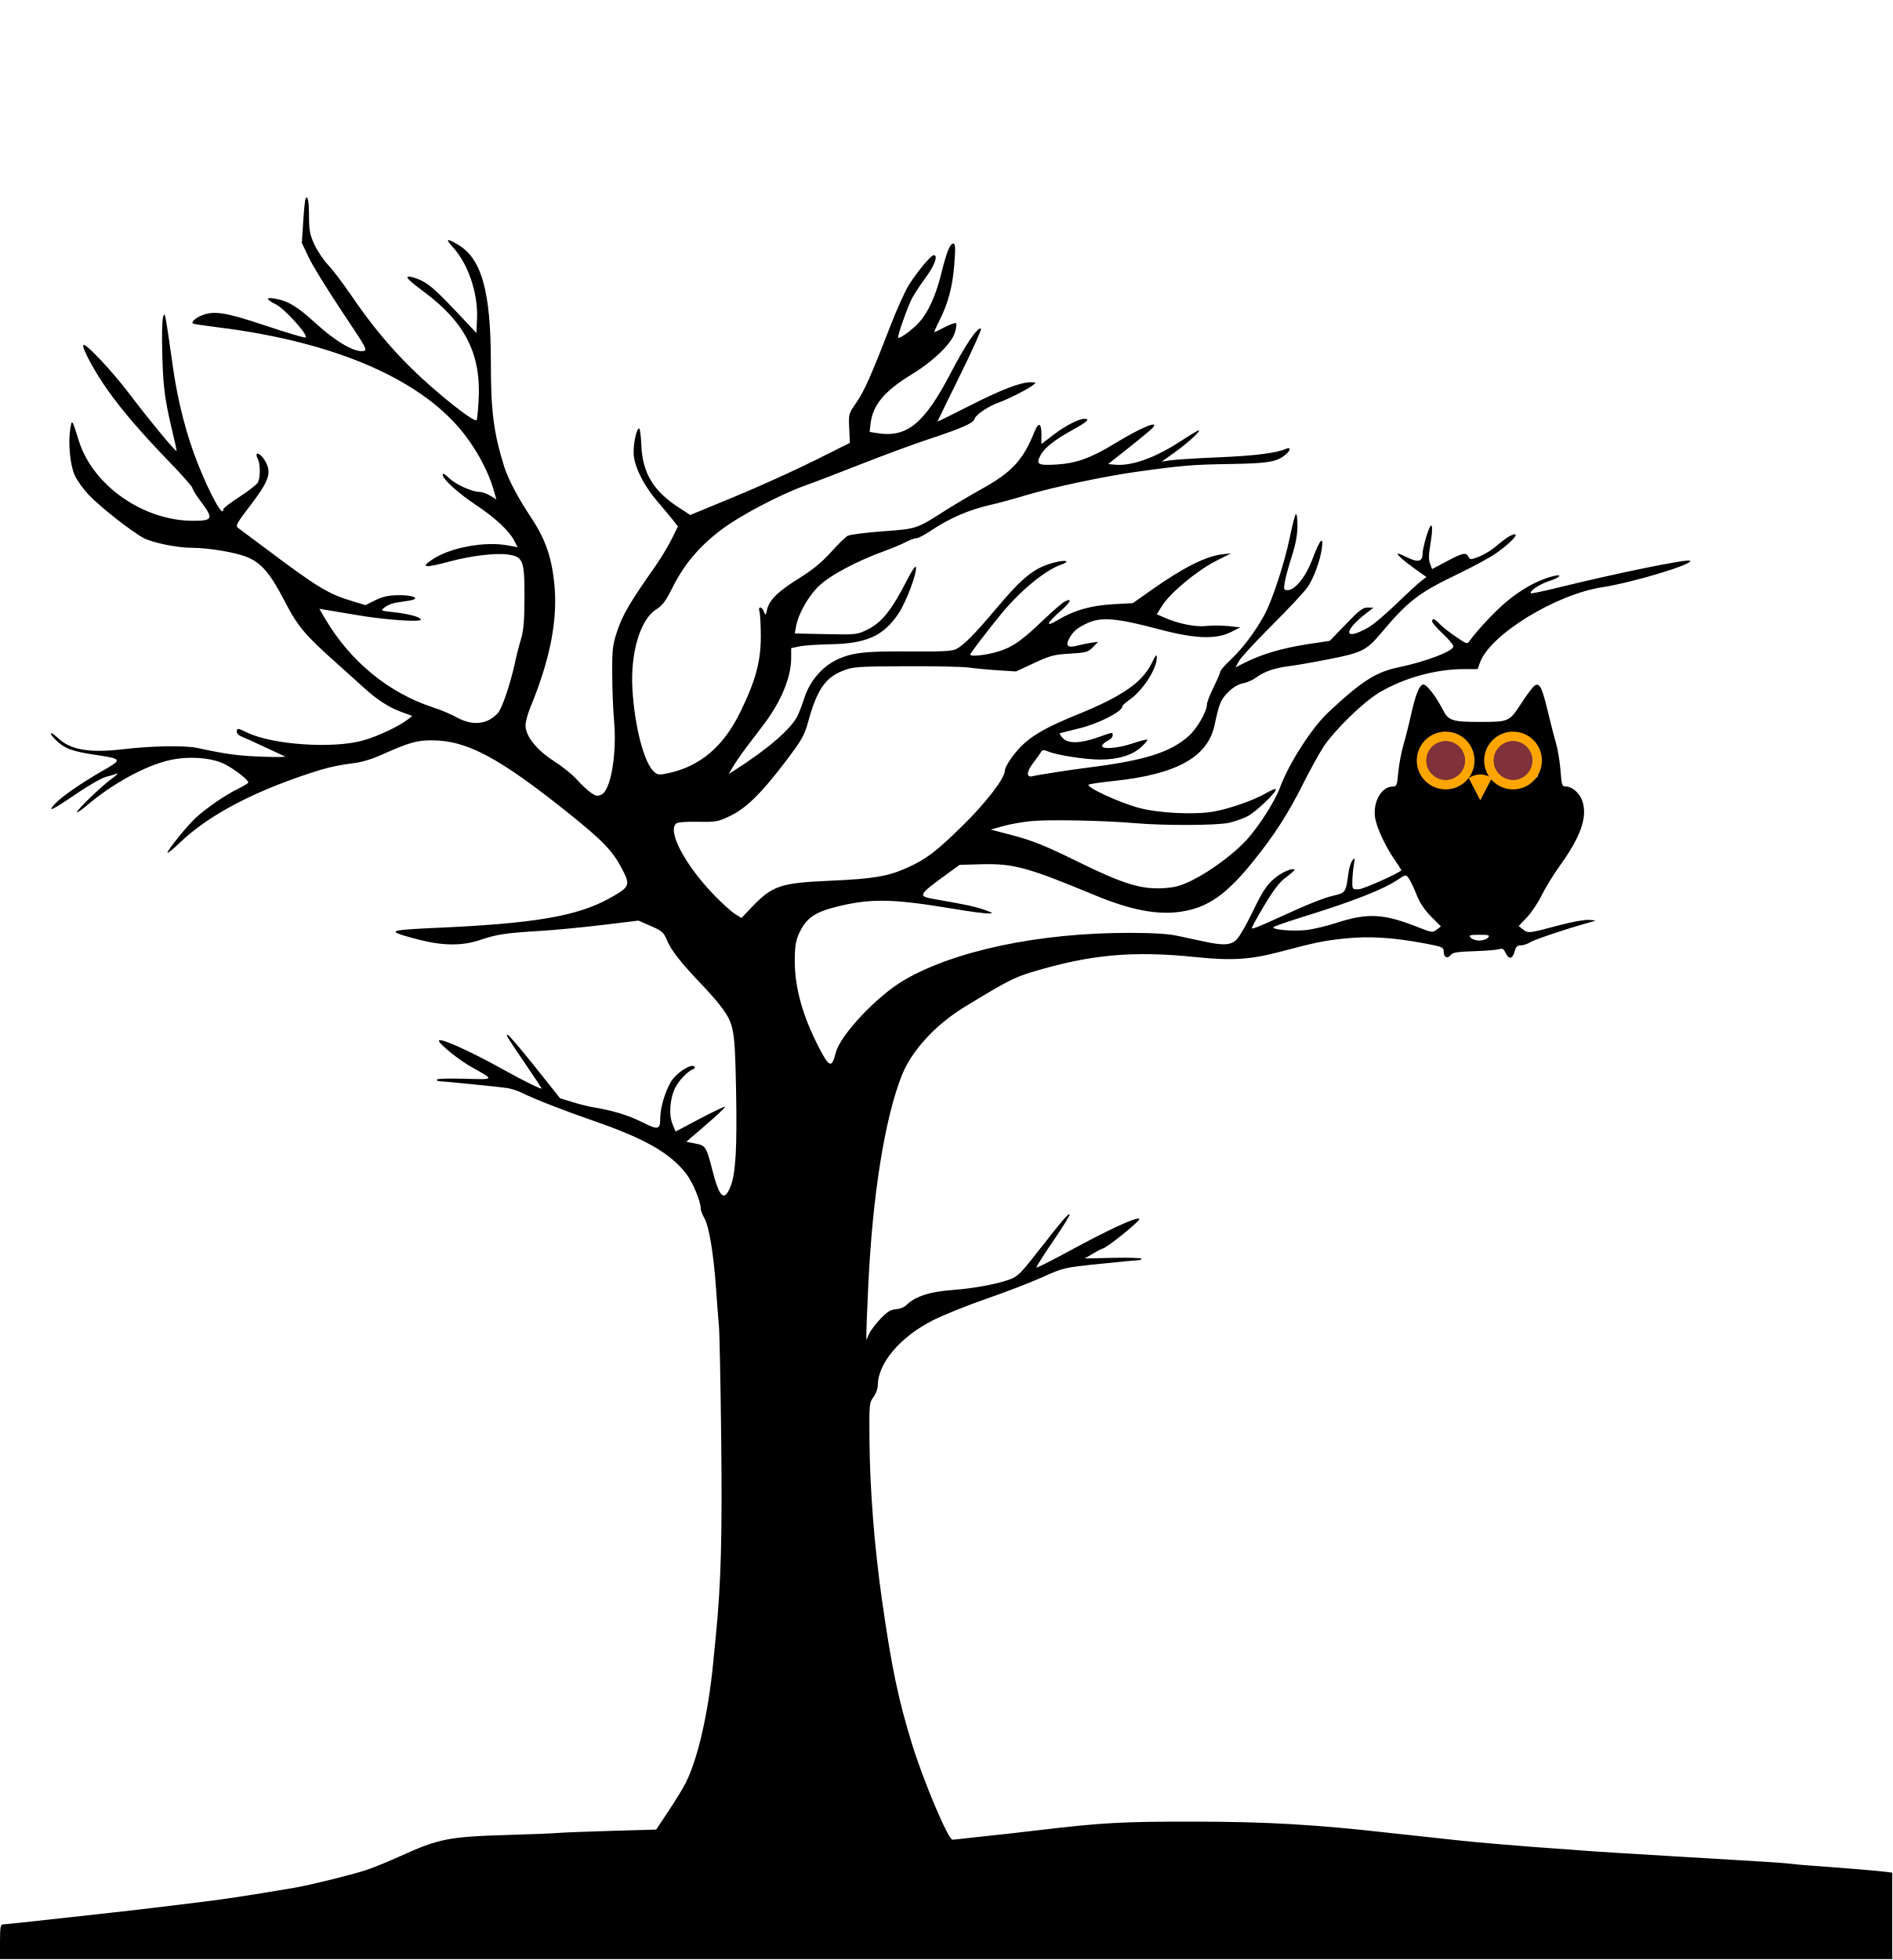
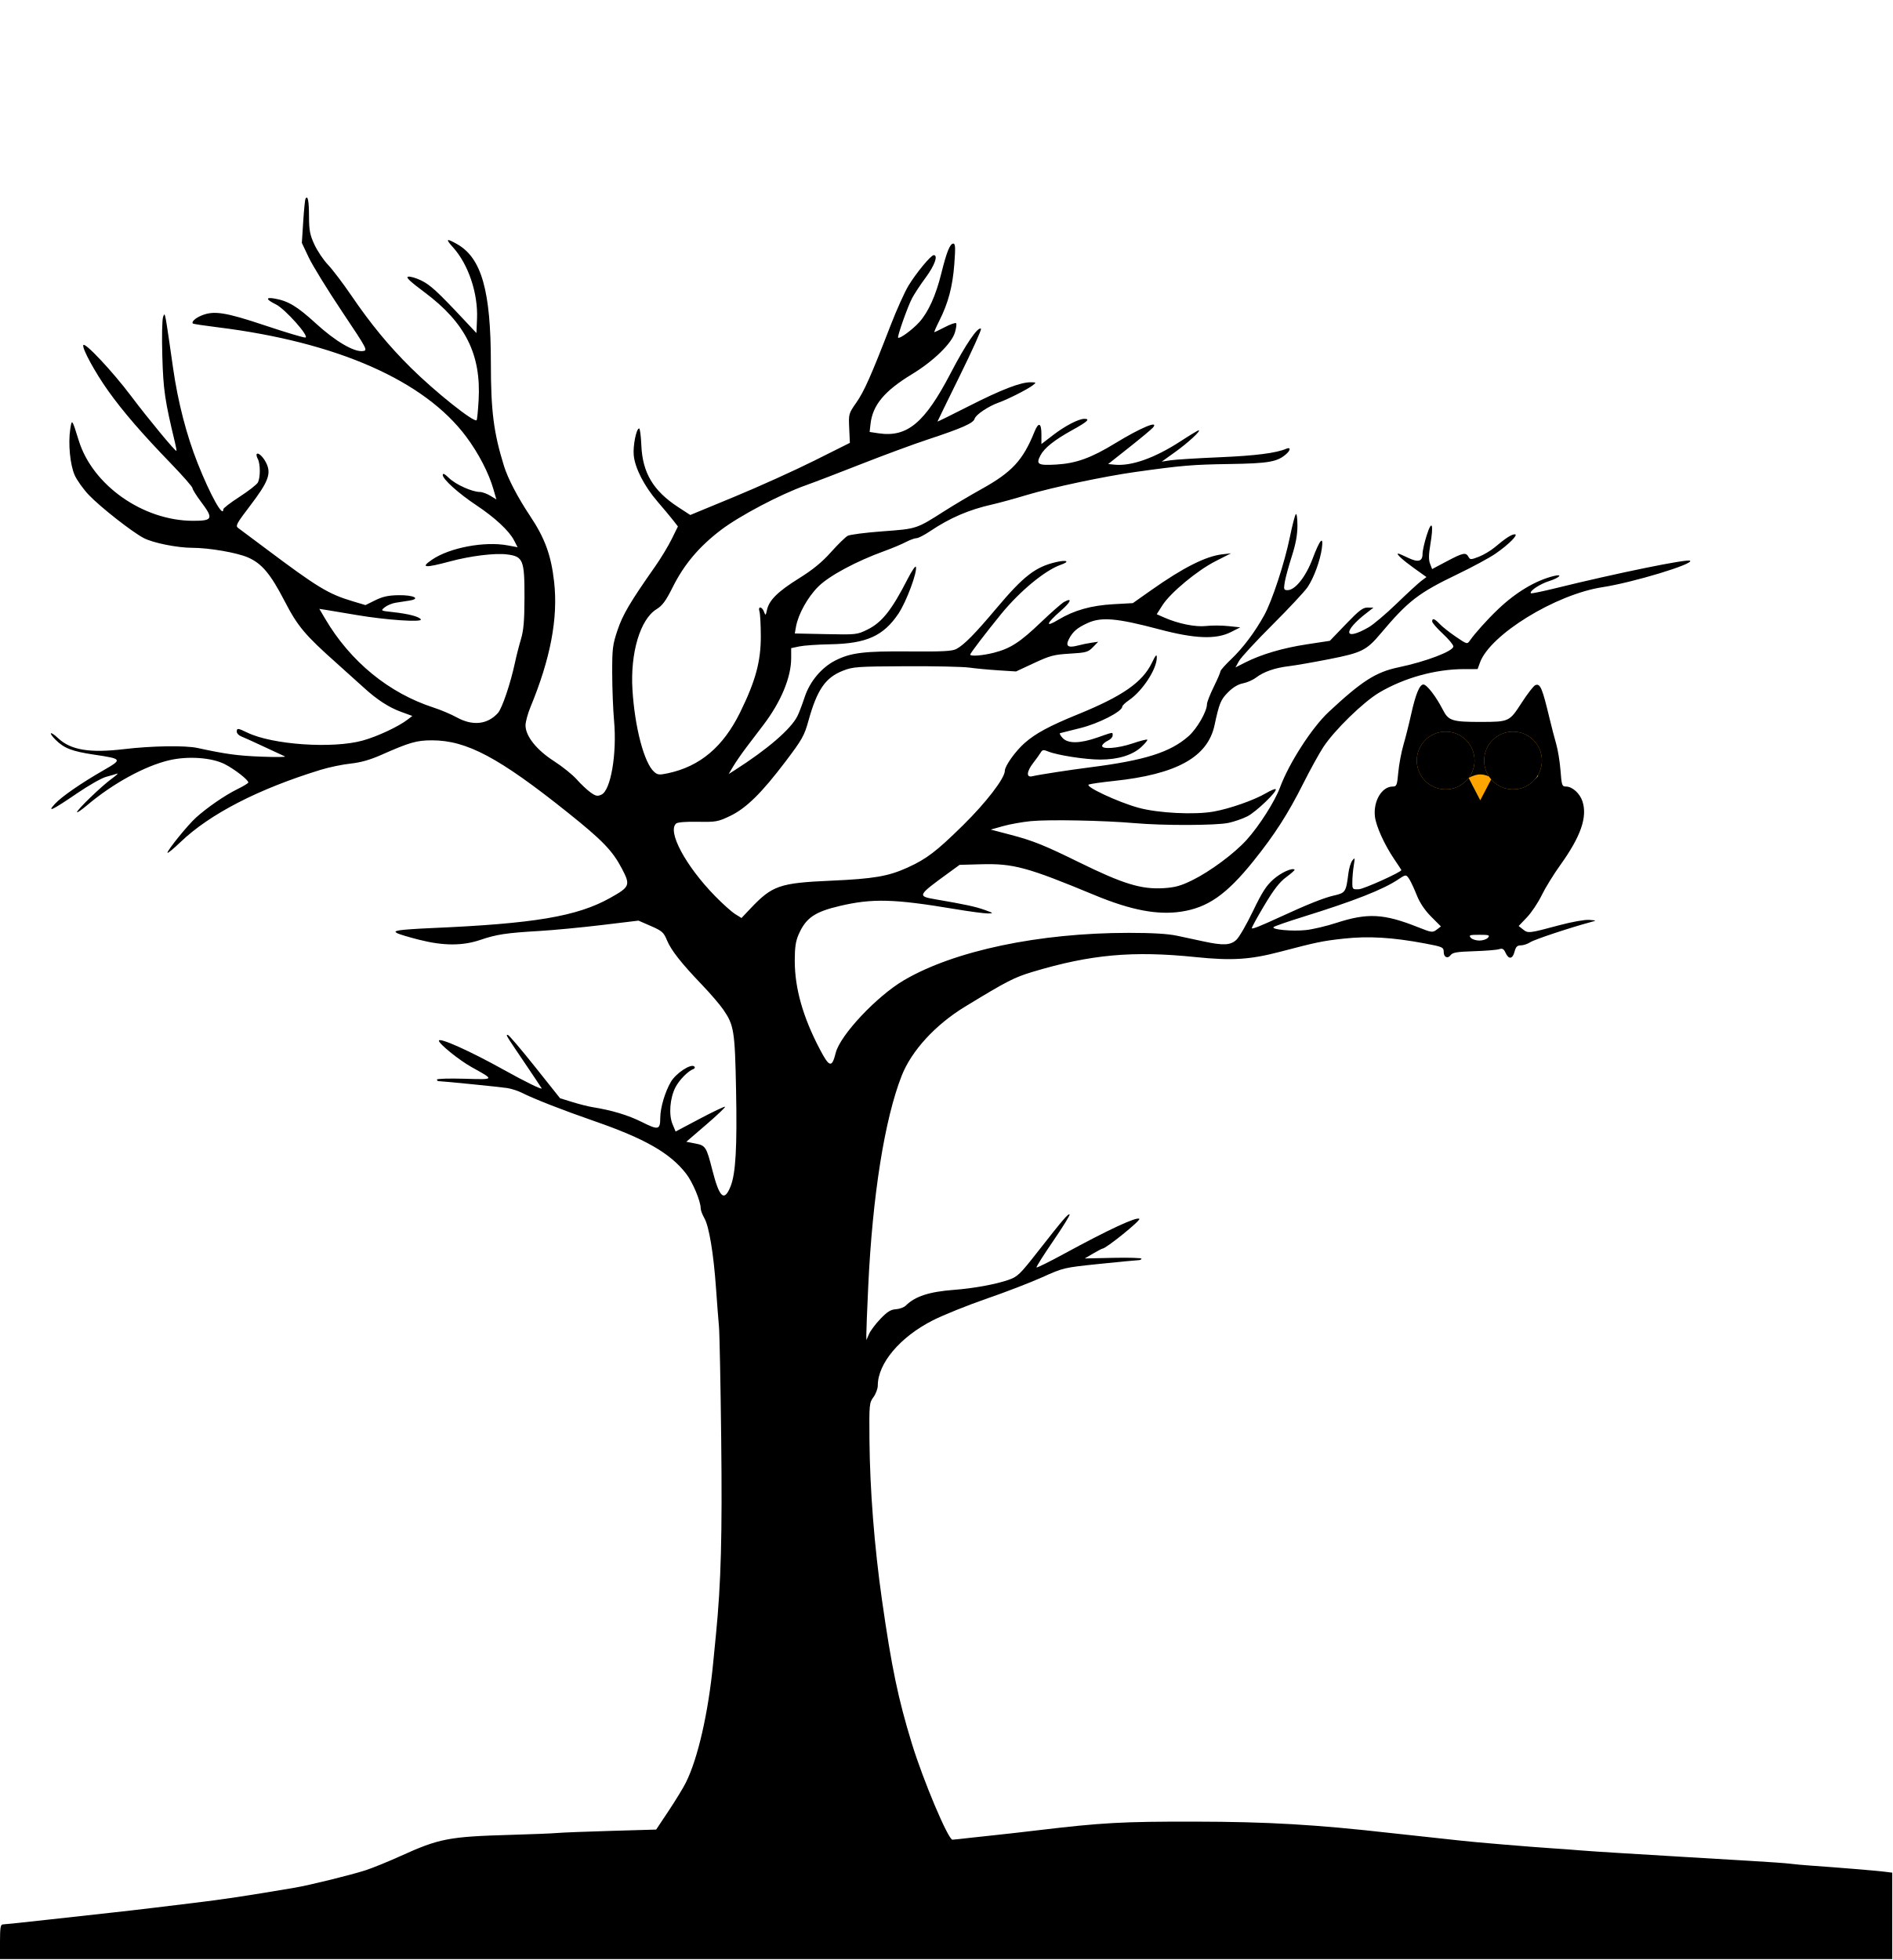
<svg xmlns="http://www.w3.org/2000/svg" width="983" height="1018" viewBox="0 0 983 1018" fill="none">
  <path fill-rule="evenodd" clip-rule="evenodd" d="M157.515 115.09C157.906 109 158.445 103.65 158.713 103.2C159.892 101.225 160.502 104.3 160.528 112.35C160.552 119.674 160.986 121.946 163.328 127.017C164.852 130.317 168.031 135.042 170.393 137.517C172.755 139.992 178.215 147.192 182.527 153.517C192.579 168.264 202.028 179.728 213.433 191.017C226.099 203.553 246.244 219.606 247.604 218.246C247.859 217.991 248.323 213.336 248.635 207.9C250.002 184.101 241.779 167.659 220.609 151.856C212.785 146.016 210.612 143.934 212.086 143.693C213.174 143.515 216.176 144.392 218.759 145.642C223.438 147.907 227.225 151.37 240.5 165.521L247.5 172.982L247.811 165.5C248.36 152.321 243.297 137.279 235.354 128.487C231.281 123.978 231.779 123.575 237.453 126.789C250.152 133.982 254.986 150.988 255 188.517C255.009 213.517 256.421 224.617 261.806 242.017C263.82 248.527 269.023 258.485 275.389 268.017C283.092 279.55 286.319 288.407 287.866 302.262C289.965 321.065 286.012 341.961 275.572 367.247C274.157 370.674 273 374.955 273 376.76C273 382.304 278.738 389.515 287.751 395.296C292.088 398.079 297.406 402.348 299.568 404.784C301.731 407.22 304.952 410.259 306.727 411.536C309.453 413.499 310.339 413.684 312.438 412.727C317.291 410.516 320.543 391.481 318.997 374.333C318.486 368.659 318.052 357.626 318.034 349.815C318.003 336.856 318.245 334.883 320.804 327.269C323.517 319.196 327.364 312.683 340.263 294.325C343.236 290.095 347.131 283.662 348.919 280.031L352.169 273.428L349.676 270.222C348.305 268.459 344.658 264.092 341.572 260.517C334.71 252.567 329.862 243.133 329.223 236.486C328.747 231.531 330.559 222.517 332.03 222.517C332.454 222.517 332.965 226.455 333.166 231.267C333.762 245.555 339.369 254.962 352.318 263.399L358.587 267.483L381.543 257.998C394.17 252.782 412.825 244.352 423 239.265L441.5 230.017L441.152 222.451C440.81 215.012 440.871 214.79 444.801 209.18C448.895 203.335 452.518 195.184 462.582 169.18C465.74 161.02 469.939 151.678 471.912 148.421C475.911 141.821 483.6 132.517 485.055 132.517C487.453 132.517 485.543 137.862 480.903 144.13C478.1 147.918 474.879 152.817 473.744 155.017C471.431 159.503 466.022 174.818 466.552 175.381C467.291 176.166 474.001 171.259 477.532 167.35C482.25 162.128 486.154 153.5 488.994 142.017C491.748 130.883 493.504 126.517 495.228 126.517C496.302 126.517 496.401 128.584 495.746 137.267C494.871 148.854 492.592 157.419 487.923 166.669C486.3 169.885 485.161 172.517 485.393 172.517C485.625 172.517 488.114 171.324 490.924 169.867C493.734 168.409 496.322 167.506 496.676 167.86C497.031 168.214 496.755 170.392 496.063 172.7C494.356 178.398 484.878 187.603 473.783 194.339C459.465 203.032 453.334 210.375 452.232 220.147L451.758 224.358L456.372 225.05C471.284 227.286 480.394 219.681 493.908 193.714C501.693 178.755 508.147 169.331 509.607 170.791C509.978 171.162 505.044 182.098 498.641 195.094C492.238 208.089 487 218.833 487 218.969C487 219.106 494.313 215.503 503.25 210.963C520.21 202.348 530.194 198.495 535.415 198.549C538.396 198.58 538.433 198.633 536.5 200.13C533.84 202.19 523.528 207.419 518.917 209.046C513.482 210.964 506.837 215.423 506.289 217.521C505.703 219.76 499.727 222.402 482 228.256C474.575 230.708 459.05 236.434 447.5 240.981C435.95 245.528 422.9 250.529 418.5 252.093C405.28 256.794 384.189 267.909 374.502 275.279C363.197 283.881 355.377 293.142 349.516 304.867C345.883 312.135 344.135 314.515 341.02 316.437C332.596 321.635 327.38 339.08 328.547 358.149C329.749 377.784 334.615 396.268 339.791 400.864C341.635 402.5 342.465 402.583 347.095 401.59C363.676 398.034 375.681 387.895 384.481 370.017C392.495 353.735 395.269 343.507 395.233 330.376C395.217 324.523 394.903 318.785 394.534 317.626C393.621 314.746 395.828 314.878 396.897 317.767C397.676 319.87 397.778 319.8 398.461 316.693C399.564 311.676 404.168 307.16 415.156 300.322C422.249 295.907 426.979 292.032 431.661 286.8C435.271 282.767 439.186 278.942 440.362 278.3C441.538 277.658 449.718 276.605 458.539 275.96C467.551 275.301 471.913 275 475.924 273.652C479.809 272.347 483.365 270.06 490.5 265.513C495.45 262.359 504.09 257.231 509.701 254.119C525.734 245.224 531.387 239.128 537.385 224.267C539.501 219.022 541 219.564 541 225.575V230.634L546.97 226.04C553.18 221.262 560.237 217.577 563.25 217.539C566.546 217.498 564.935 219.021 557.122 223.33C547.698 228.528 542.478 232.691 540.438 236.636C538.074 241.208 539.23 241.841 548.89 241.267C559.05 240.664 566.898 237.821 579.279 230.261C592.619 222.115 602.254 218.097 598.976 222.046C598.278 222.887 592.75 227.499 586.69 232.296L575.673 241.017L579.086 241.35C587.796 242.199 599.994 237.849 613.392 229.116C618.117 226.036 622.295 223.517 622.678 223.517C624.171 223.517 617.155 229.993 610.5 234.758L603.5 239.769L608 239.079C610.475 238.699 621.95 237.986 633.5 237.494C652.26 236.694 662.98 235.326 668.25 233.057C670.51 232.083 670.51 233.753 668.25 235.762C663.58 239.913 659.139 240.697 638.5 241.01C619.394 241.3 613.885 241.766 590 245.111C573.688 247.396 546.672 253.113 533.474 257.073C526.888 259.048 518.8 261.266 515.5 262.002C503.437 264.689 493.385 269.011 483.15 275.91C480.207 277.894 477.039 279.517 476.111 279.517C475.183 279.517 472.64 280.448 470.461 281.585C468.283 282.723 463.35 284.791 459.5 286.182C444.795 291.495 430.759 299.033 425.104 304.653C419.588 310.137 414.649 319.02 413.504 325.517L412.887 329.017L428.999 329.357C444.715 329.689 445.243 329.633 450.502 327.06C458.138 323.324 463.159 317.016 471.573 300.586C473.666 296.498 475.564 293.71 475.791 294.389C476.655 296.981 470.857 312.549 466.742 318.688C458.934 330.337 450.106 334.3 431.221 334.633C424.774 334.747 417.587 335.244 415.25 335.737L411 336.635V341.894C411 351.801 405.695 364.536 396.578 376.517C394.275 379.542 390.343 384.717 387.838 388.017C385.334 391.317 382.218 395.817 380.915 398.017L378.545 402.017L381.523 400.123C398.577 389.273 410.803 378.748 414.239 371.959C415.058 370.341 416.756 365.889 418.013 362.065C420.679 353.952 426.794 346.665 433.98 343.034C441.988 338.989 448.869 338.146 472.29 338.343C489.611 338.489 494.637 338.231 496.79 337.086C500.849 334.928 506.392 329.306 517.671 315.909C531.742 299.196 537.874 294.446 548.603 291.952C554.301 290.627 556.045 291.609 551.073 293.342C542.907 296.188 529.834 306.98 520.073 318.931C512.312 328.434 504 339.32 504 339.981C504 341.033 510.677 340.492 516.54 338.965C525.023 336.756 529.961 333.532 540.918 323.047C546.217 317.976 551.592 313.271 552.862 312.591C557.245 310.245 556.379 312.593 551.186 317.136C543.389 323.956 542.736 326.132 549.756 321.904C557.962 316.962 566.878 314.451 578.5 313.81L588.5 313.258L598 306.553C614.645 294.805 626.395 288.882 635 287.902L639.5 287.39L631.5 291.446C621.984 296.27 608.012 307.859 603.87 314.364L600.907 319.017L604.858 320.763C612.105 323.966 621.122 325.778 626.605 325.134C629.453 324.799 634.598 324.819 638.038 325.179L644.293 325.833L639.522 328.257C631.749 332.208 620.837 331.803 602.253 326.876C580.197 321.028 572.224 320.325 565.018 323.594C559.652 326.028 557.298 328.04 555.303 331.897C553.4 335.578 554.808 336.63 559.852 335.296C561.858 334.765 565.075 334.103 567 333.824L570.5 333.318L567.764 336.131C565.256 338.709 564.251 338.991 555.764 339.494C547.54 339.983 545.452 340.533 537.158 344.396L527.816 348.748L518.658 348.164C513.621 347.843 506.8 347.202 503.5 346.74C500.2 346.278 485.35 345.959 470.5 346.032C445.306 346.156 443.128 346.311 437.934 348.344C428.768 351.932 424.465 358.184 419.951 374.464C417.837 382.091 416.687 384.131 408.109 395.464C395.605 411.986 387.543 419.89 379.131 423.874C372.94 426.806 371.839 427.002 362.539 426.819C356.638 426.702 352.053 427.058 351.289 427.692C346.489 431.676 356.059 449.599 371.382 465.321C375.297 469.337 380.007 473.564 381.849 474.713L385.197 476.802L389.849 471.889C401.21 459.89 404.956 458.599 431.856 457.411C453.913 456.436 461.459 455.142 471.417 450.627C481.337 446.129 486.421 442.253 500.301 428.605C512.295 416.811 522 404.164 522 400.327C522 397.836 527.504 390.124 532.284 385.916C537.999 380.886 545.122 377.05 560 370.993C583.178 361.556 593.504 354.358 598.413 344.213C600.388 340.13 600.93 339.553 600.942 341.517C600.976 347.414 593.541 358.847 586.595 363.578C584.625 364.919 583.007 366.467 582.998 367.017C582.959 369.55 570.729 375.805 561.248 378.142C555.887 379.463 551.143 380.657 550.706 380.795C550.27 380.933 550.85 382.052 551.995 383.282C554.823 386.317 561.004 386.227 570.193 383.017C575.975 380.997 577.5 380.396 577.886 380.824C578.065 381.021 578 381.439 578 382.038C578 382.875 576.9 384.061 575.555 384.674C574.21 385.287 572.874 386.402 572.586 387.152C571.731 389.382 580.558 388.786 588.5 386.079C592.35 384.766 595.723 383.914 595.997 384.184C596.27 384.455 594.845 386.187 592.831 388.033C588.247 392.234 580.757 394.517 571.568 394.516C563.859 394.514 549.225 392.247 544.574 390.333C542.039 389.289 541.504 389.369 540.574 390.928C539.983 391.918 538.263 394.317 536.75 396.26C533.274 400.725 533.039 403.971 536.25 403.179C539.382 402.408 555.725 399.887 566.5 398.514C594.791 394.908 607.91 390.749 617.428 382.372C621.804 378.52 627 369.507 627 365.769C627 364.739 628.575 360.7 630.5 356.792C632.425 352.885 634 349.236 634 348.683C634 348.13 636.524 345.279 639.61 342.347C645.702 336.559 651.997 328.178 656.758 319.517C660.866 312.045 667.319 292.389 670.055 279.017C671.293 272.967 672.687 267.59 673.153 267.067C673.626 266.537 674 269.143 674 272.964C674 277.813 673.131 282.524 671.02 289.114C669.381 294.231 667.748 300.24 667.392 302.467C666.806 306.134 666.945 306.517 668.872 306.517C672.81 306.517 678.322 299.61 681.856 290.246C685.688 280.092 687.63 277.907 686.683 284.812C685.804 291.229 682.538 300.112 679.283 304.944C677.773 307.184 669.546 315.992 661 324.517C652.453 333.042 644.64 341.509 643.636 343.332L641.81 346.647L646.848 344.094C655.244 339.84 666.376 336.561 678.924 334.648L690.84 332.831L699.17 324.168C706.086 316.976 708.009 315.515 710.5 315.558L713.5 315.611L710 318.314C697.371 328.067 698.061 333.229 711 325.795C713.475 324.372 720 318.856 725.5 313.536C731 308.216 736.743 302.929 738.262 301.787L741.024 299.71L734.71 295.204C728.76 290.958 725.018 287.517 726.351 287.517C726.678 287.517 728.936 288.483 731.367 289.665C736.701 292.256 739 291.65 739 287.654C739 286.044 739.99 281.643 741.199 277.872C743.886 269.495 744.843 272.199 743.015 283.005C742.159 288.067 742.127 290.789 742.9 292.793L743.971 295.57L751.57 291.543C760.028 287.062 761.477 286.76 762.84 289.195C763.718 290.765 764.068 290.763 768.239 289.17C770.692 288.233 774.454 285.987 776.599 284.179C782.143 279.508 785.223 277.517 786.91 277.517C789.062 277.517 783.601 282.974 776.779 287.64C773.632 289.792 764.857 294.532 757.279 298.173C736.78 308.022 731.557 312.059 717.066 329.251C709.867 337.792 707.3 339.058 690.5 342.356C682.25 343.976 672.858 345.614 669.629 345.996C662.338 346.859 656.564 348.852 652.569 351.886C650.881 353.167 647.787 354.533 645.694 354.922C643.208 355.384 640.541 356.976 638.002 359.515C634.161 363.356 633.36 365.298 630.952 376.593C627.405 393.24 611.235 402.192 578.5 405.633C572.45 406.269 566.671 407.091 565.658 407.459C563.142 408.374 580.762 416.624 591.5 419.558C601.648 422.33 620.471 423.283 630.422 421.527C638.819 420.045 651.46 415.609 657.692 411.957C660.148 410.518 662.402 409.585 662.701 409.885C663.738 410.922 652.477 421.73 648 423.993C645.525 425.244 641.115 426.774 638.201 427.393C631.722 428.767 604.461 428.847 589.5 427.535C573.481 426.131 544.743 425.572 535.493 426.486C531.09 426.921 524.603 428.086 521.079 429.075L514.671 430.873L525.085 433.601C536.544 436.603 542.579 439.029 560.5 447.836C583.537 459.157 592.982 462.038 604.609 461.292C610.537 460.911 613.506 460.077 619.536 457.097C628.756 452.54 641.227 443.27 647.58 436.252C654.111 429.039 662.285 416.215 664.942 409.017C669.602 396.391 681.53 377.893 690.25 369.77C707.54 353.664 714.753 349.054 726.5 346.602C740.765 343.626 755 338.203 755 335.746C755 334.907 752.521 331.925 749.492 329.119C746.462 326.313 743.987 323.455 743.992 322.767C744.004 320.859 745.251 321.29 747.949 324.132C749.297 325.552 753.049 328.513 756.287 330.712C762.169 334.706 762.178 334.708 763.662 332.589C766.324 328.789 772.763 321.646 778.189 316.475C787.548 307.555 797.759 301.468 807.25 299.15C812.199 297.942 810.131 300.11 804.702 301.822C799.875 303.343 794.26 307.111 795.288 308.138C795.519 308.37 801.286 307.186 808.104 305.508C839.993 297.658 876.672 290.167 877.971 291.238C880.048 292.949 848.176 302.574 832.5 304.969C808.123 308.694 774.062 329.642 768.823 344.131L767.598 347.517L760.549 347.525C745.774 347.54 729.554 352.017 716.587 359.659C708.292 364.547 693.261 379.179 687.456 388.017C685.288 391.317 680.576 399.867 676.984 407.017C669.079 422.752 662.07 433.651 651.055 447.334C637.148 464.611 627.435 471.405 613.652 473.494C601.302 475.366 587.491 472.732 568.635 464.908C533.547 450.349 526.427 448.421 509.5 448.891L498.5 449.196L493.125 453.107C476.33 465.324 476.276 465.439 486.5 467.191C501.391 469.741 506.676 470.884 511.5 472.596C516.121 474.236 516.26 474.376 513.329 474.444C511.586 474.484 503.711 473.437 495.829 472.116C464.421 466.853 453.211 466.558 436.225 470.548C423.123 473.625 418.578 476.801 414.801 485.517C413.334 488.9 412.855 492.273 412.867 499.108C412.892 513.319 417.076 528.12 425.771 544.75C430.867 554.498 432.143 554.808 434.162 546.789C436.474 537.607 455.507 517.371 469.597 509.113C495.739 493.794 539.775 484.517 586.357 484.517C598.719 484.517 606.731 484.995 611.5 486.019C615.35 486.845 621.65 488.194 625.5 489.018C635.554 491.169 639.219 490.97 642.308 488.107C643.738 486.782 647.599 480.097 650.888 473.251C655.61 463.42 657.842 459.946 661.501 456.725C665.522 453.185 671.35 450.533 672.525 451.708C672.735 451.918 670.79 453.651 668.203 455.558C664.695 458.146 661.774 461.914 656.705 470.393C652.967 476.645 650.085 481.936 650.301 482.151C650.739 482.589 654.855 480.945 664.799 476.359C679.213 469.712 687.727 466.316 692.984 465.117C698.997 463.746 699.239 463.367 700.499 453.402C700.82 450.864 701.738 447.939 702.54 446.902C703.857 445.199 703.927 445.452 703.268 449.517C702.866 451.992 702.529 455.817 702.519 458.017C702.5 461.951 702.558 462.014 705.966 461.846C708.573 461.717 728 452.949 728 451.901C728 451.8 726.363 449.31 724.362 446.367C719.219 438.804 714.819 429.095 714.251 424.055C713.351 416.07 717.846 408.517 723.497 408.517C725.538 408.517 725.78 407.901 726.393 401.133C726.761 397.072 727.965 390.659 729.069 386.883C730.172 383.107 731.935 376.119 732.987 371.355C735.36 360.606 737.435 355.517 739.443 355.517C741.216 355.517 746.078 361.846 749.586 368.72C752.467 374.366 754.468 374.992 769.5 374.955C783.972 374.918 784.134 374.841 790.505 364.966C793.524 360.286 796.716 356.18 797.598 355.841C800.159 354.858 801.178 357.27 805.065 373.517C806.051 377.642 807.576 383.492 808.452 386.517C809.328 389.542 810.326 395.729 810.671 400.267C811.253 407.931 811.455 408.517 813.514 408.517C816.765 408.517 820.684 412.031 822.051 416.17C824.74 424.319 821.228 434.426 810.533 449.322C807.056 454.163 802.702 461.24 800.856 465.048C799.01 468.856 795.571 473.992 793.213 476.462L788.926 480.952L791.213 482.759C793.84 484.833 794.2 484.791 810 480.558C816.447 478.831 823.258 477.609 825.5 477.778C829.472 478.075 829.479 478.083 826.5 478.884C815.66 481.797 797.094 487.966 795 489.351C793.625 490.26 791.407 491.007 790.072 491.011C788.175 491.016 787.457 491.729 786.793 494.267C785.768 498.187 783.752 498.464 782.132 494.908C781.182 492.822 780.497 492.44 778.722 493.003C777.5 493.391 771.62 493.862 765.655 494.051C756.83 494.33 754.577 494.713 753.557 496.108C752.079 498.129 750 497.199 750 494.517C750 492.005 749.444 491.747 740.339 490.035C723.298 486.83 710.914 486.097 697.903 487.524C687.082 488.711 684.123 489.324 664.947 494.352C649.383 498.432 639.896 499.027 621.11 497.097C588.438 493.742 566.628 495.716 536.5 504.752C526.829 507.653 523.104 509.571 501.176 522.941C485.869 532.275 473.498 545.783 468.418 558.709C459.544 581.29 453.234 621.015 451.033 668.145C450.465 680.316 450.018 691.566 450.039 693.145L450.078 696.017L451.44 692.888C452.189 691.167 454.86 687.611 457.376 684.986C460.922 681.284 462.727 680.165 465.409 680.002C467.311 679.886 469.636 679.024 470.574 678.086C475.336 673.324 482.756 670.9 495.5 669.942C505.7 669.176 517.044 667.112 523.751 664.803C528.63 663.123 529.726 662.072 539.251 649.917C552.439 633.088 554.962 630.146 555.63 630.813C555.931 631.115 552.087 637.321 547.089 644.606C542.09 651.891 538.202 658.053 538.449 658.299C538.695 658.545 545.108 655.371 552.698 651.244C576.076 638.535 590.608 631.791 591.878 633.061C592.685 633.869 574.533 648.517 572.725 648.517C572.439 648.517 570.246 649.667 567.852 651.072L563.5 653.627L578.25 653.308C586.362 653.133 593 653.333 593 653.753C593 654.173 592.212 654.526 591.25 654.537C590.288 654.548 581.175 655.42 571 656.474C552.672 658.372 552.398 658.436 541.5 663.356C535.45 666.088 522.4 671.115 512.5 674.529C502.6 677.942 490 683.021 484.5 685.814C467.584 694.407 456 708.138 456 719.595C456 721.247 454.987 723.973 453.75 725.654C451.585 728.595 451.506 729.436 451.671 747.864C451.902 773.712 454.211 803.236 458.174 831.017C463.147 865.882 466.573 882.339 473.684 905.517C479.597 924.789 492.567 955.517 494.789 955.517C495.209 955.517 499.141 955.099 503.526 954.589C507.912 954.079 513.975 953.422 517 953.131C520.025 952.839 529.925 951.717 539 950.637C572.551 946.645 583.057 946.068 621 946.134C658.616 946.199 683.565 947.655 722.5 952.059C729.65 952.867 740 953.989 745.5 954.551C751 955.113 757.075 955.772 759 956.015C764.125 956.663 796.046 959.343 806.5 960.004C811.45 960.317 817.75 960.781 820.5 961.035C823.25 961.289 833.15 961.951 842.5 962.506C851.85 963.062 866.7 963.96 875.5 964.503C884.3 965.046 899.375 965.945 909 966.501C918.625 967.056 928.075 967.729 930 967.995C931.925 968.261 936.875 968.714 941 969C954.681 969.949 974.439 971.579 978.75 972.113L983 972.64V995.078V1017.52H491.5H0V1008.52C0 1001.24 0.284 999.517 1.477 999.517C2.29 999.517 12.978 998.394 25.227 997.022C37.477 995.65 52 994.046 57.5 993.458C63 992.87 72.9 991.73 79.5 990.925C86.1 990.12 95.325 989 100 988.436C116.591 986.434 126.631 984.925 153 980.471C160.784 979.156 182.297 973.858 190 971.359C193.575 970.2 201.675 966.904 208 964.036C228.176 954.886 233.149 953.925 265 953.014C276.275 952.691 287.3 952.248 289.5 952.029C291.7 951.811 304.158 951.322 317.184 950.945L340.868 950.258L347.346 940.528C350.909 935.177 354.926 928.598 356.273 925.908C362.52 913.43 367.933 889.8 370.45 864.017C370.718 861.267 371.382 854.517 371.925 849.017C374.574 822.189 375.235 797.447 374.651 747.017C374.32 718.417 373.8 692.317 373.495 689.017C373.191 685.717 372.498 676.717 371.955 669.017C370.687 651.024 368.336 636.895 365.914 632.71C364.861 630.891 364 628.599 364 627.616C364 623.876 359.837 613.964 356.426 609.583C348.041 598.816 335.077 591.412 308.462 582.19C292.218 576.562 277.326 570.734 271.005 567.532C269.077 566.556 265.7 565.47 263.5 565.119C260.145 564.583 230.091 561.566 227.75 561.529C227.337 561.522 227 561.15 227 560.701C227 560.252 233.413 560.065 241.25 560.286C249.504 560.519 253.45 560.692 253.667 559.876C253.869 559.114 250.823 557.491 245 554.251C238.569 550.672 228 542.14 228 540.527C228 538.64 244.264 545.926 261.5 555.533C272.96 561.921 282.005 566.329 281.358 565.212C280.977 564.555 277.004 558.604 272.528 551.988C264.394 539.963 262.984 537.917 263.316 537.579C263.398 537.495 263.588 537.517 263.809 537.517C264.319 537.517 270.634 544.92 277.842 553.969L290.947 570.42L297.368 572.404C300.9 573.494 305.524 574.667 307.645 575.009C317.919 576.667 326.201 579.155 333.39 582.743C342.097 587.088 342.947 586.891 342.997 580.517C343.037 575.331 345.471 567.095 348.483 561.956C351.184 557.347 359.075 552.197 360.728 553.965C361.153 554.419 360.921 554.997 360.213 555.25C357.438 556.239 352.812 560.965 350.845 564.82C347.996 570.406 347.332 578.982 349.371 583.863L350.975 587.702L363.579 581.034C370.511 577.367 376.393 574.577 376.651 574.835C376.909 575.093 372.485 579.289 366.82 584.16L356.519 593.017L361.168 593.917C366.549 594.96 366.955 595.59 370.046 607.697C373.742 622.172 376.225 624.398 379.519 616.19C382.194 609.525 382.963 596 382.373 566.017C381.77 535.381 381.306 532.476 375.714 524.342C373.946 521.771 369.017 516.032 364.76 511.59C353.861 500.217 348.632 493.566 346.461 488.317C344.777 484.245 343.925 483.494 338.136 480.972L331.686 478.162L312.593 480.458C302.092 481.721 287.58 483.103 280.344 483.529C262.935 484.554 258.009 485.293 249.656 488.134C240.272 491.326 230.38 491.309 217.654 488.081C212.373 486.741 207.29 485.219 206.358 484.697C204.93 483.898 205.122 483.661 207.582 483.185C209.187 482.874 216.575 482.359 224 482.04C277.484 479.741 299.737 475.996 316.91 466.405C327.292 460.608 327.614 459.789 322.986 450.991C318.166 441.828 312.875 436.359 295.031 422.1C259.121 393.403 242.415 384.517 224.37 384.517C216.451 384.517 212.779 385.573 198.079 392.077C192.205 394.676 187.364 396.045 182.079 396.601C177.91 397.04 170.9 398.505 166.5 399.858C134.142 409.801 108.976 422.779 93.75 437.375C90.038 440.933 87 443.422 87 442.905C87 441.503 97.537 428.517 101.795 424.67C107.603 419.423 116.963 412.984 123.25 409.911C126.413 408.365 129 406.791 129 406.412C129 405.04 121.805 399.452 116.721 396.876C109.937 393.438 97.595 392.583 87.849 394.877C75.18 397.859 58.512 406.995 45.25 418.226C42.363 420.671 40 422.287 40 421.818C40 420.57 52.75 408.294 58 404.487C60.475 402.692 61.741 401.489 60.813 401.815C59.884 402.14 57.278 402.904 55.02 403.512C52.762 404.12 45.972 407.988 39.93 412.109C27.124 420.843 24.202 422.237 28.5 417.563C31.995 413.762 42.011 406.834 53.858 400.023C63.721 394.352 63.597 394.152 48.846 391.946C37.425 390.238 33.274 388.638 28.885 384.248C24.872 380.235 26.019 379.496 30.19 383.407C36.786 389.592 46.602 391.216 64.5 389.084C78.711 387.391 96.212 387.108 102.5 388.471C117.381 391.694 123.445 392.521 135.689 392.996C143.285 393.291 148.825 393.236 148 392.873C147.175 392.511 142.225 390.213 137 387.768C131.775 385.323 126.488 382.927 125.25 382.444C124.012 381.962 123 380.88 123 380.042C123 378.07 123.54 378.116 128.481 380.508C141.534 386.827 172.805 388.972 188.455 384.622C196.138 382.486 206.994 377.402 211.85 373.666L214.2 371.858L208.306 369.709C201.945 367.39 195.629 363.266 188.807 356.98C186.438 354.798 180.225 349.21 175 344.563C158.372 329.775 154.637 325.319 147.811 312.129C140.501 298.001 135.95 292.603 128.727 289.492C122.947 287.002 108.603 284.535 99.838 284.524C92.078 284.514 79.515 281.987 74.669 279.461C68.601 276.298 51.988 263.254 46.103 257.033C43.235 254 39.94 249.381 38.782 246.768C36.41 241.417 35.345 230.285 36.496 222.851C37.336 217.421 37.42 217.534 40.922 228.844C48.106 252.038 74.25 270.42 100.168 270.5C110.542 270.531 111.034 269.421 104.5 260.729C102.025 257.436 100 254.201 100 253.54C100 252.879 94.927 247.091 88.727 240.677C73.646 225.077 63.812 213.683 56.149 202.929C49.398 193.456 42.65 181.068 43.253 179.257C43.883 177.367 58.466 192.889 68.103 205.707C76.943 217.466 91.176 234.675 91.66 234.19C91.786 234.064 91.458 232.173 90.932 229.989C85.628 207.998 84.833 202.587 84.323 185.017C84.023 174.693 84.204 165.972 84.746 164.566C85 163.908 85.178 163.345 85.369 163.341C85.947 163.327 86.649 168.431 89.963 191.517C92.45 208.841 96.896 226.015 102.647 240.517C109.248 257.158 116 269.284 116 264.495C116 263.932 119.803 261.019 124.451 258.02C129.099 255.022 133.374 251.686 133.951 250.608C135.316 248.057 135.298 240.942 133.919 238.366C133.324 237.255 133.089 236.095 133.395 235.789C134.346 234.838 137.244 237.86 138.684 241.304C140.803 246.374 139.029 250.73 130.045 262.517C122.791 272.033 122.203 273.134 123.771 274.264C124.722 274.949 131.052 279.674 137.838 284.764C164.965 305.11 170.552 308.5 183.18 312.281L189.86 314.281L194.939 311.767C198.765 309.873 201.729 309.224 206.958 309.135C214.884 309 218.858 310.97 212.63 311.947C210.634 312.261 207.457 312.756 205.571 313.049C203.686 313.341 201.132 314.399 199.896 315.4C197.657 317.213 197.671 317.221 204.075 317.922C212.19 318.81 217.715 320.247 218.616 321.704C219.616 323.323 200.566 322.038 185.48 319.47C178.891 318.348 171.787 317.162 169.694 316.834L165.888 316.239L168.94 321.415C182.064 343.673 202.051 360.015 225.361 367.546C229.009 368.724 234.358 370.992 237.247 372.585C245.506 377.138 253.182 376.34 258.641 370.362C260.82 367.976 265.247 354.883 267.551 344.017C268.25 340.717 269.632 335.317 270.621 332.017C272.006 327.395 272.429 322.457 272.46 310.517C272.511 290.778 271.797 289.01 263.345 287.954C257.127 287.177 244.514 288.715 234 291.533C220.481 295.155 218.187 294.942 224.492 290.648C233.601 284.445 251.708 281.032 263.696 283.259L268.891 284.224L267.026 280.621C264.488 275.715 257.101 268.841 247.5 262.449C238.112 256.2 230 248.891 230 246.684C230 245.606 231.027 246.12 233.33 248.352C236.755 251.672 245.294 255.514 249.261 255.521C250.492 255.523 252.931 256.397 254.679 257.463L257.858 259.401L256.365 254.209C253.903 245.643 248.657 235.503 242.2 226.832C220.475 197.658 175.037 177.659 113.048 169.987C106.199 169.139 100.416 168.267 100.198 168.048C99.339 167.19 101.405 165.246 104.59 163.915C111.073 161.206 116.997 162.125 137.742 169.06C148.507 172.659 157.92 175.471 158.66 175.31C160.9 174.822 148.052 160.412 143.297 158.079C138.061 155.51 137.825 154.22 142.75 155.086C149.716 156.311 154.465 159.178 164 167.91C174.141 177.198 183.821 182.907 188.475 182.345C191.14 182.023 190.935 181.633 177.616 161.714C170.15 150.547 162.413 137.98 160.423 133.787L156.805 126.162L157.515 115.09ZM749.813 383.2C750.534 383.489 751.397 383.453 751.729 383.121C752.061 382.789 751.471 382.553 750.417 382.596C749.252 382.644 749.015 382.881 749.813 383.2ZM784.75 383.179C785.438 383.457 786.563 383.457 787.25 383.179C787.938 382.902 787.375 382.675 786 382.675C784.625 382.675 784.063 382.902 784.75 383.179ZM797.25 404.645C798.213 403.89 799 403.102 799 402.895C799 402.072 798.179 402.601 796.872 404.267C795.629 405.853 795.664 405.888 797.25 404.645ZM766 408.017C766.55 407.677 767 407.201 767 406.958C767 406.715 766.55 406.517 766 406.517C765.45 406.517 765 406.994 765 407.576C765 408.158 765.45 408.357 766 408.017ZM736.022 465.017C734.709 461.717 732.989 458.004 732.202 456.767C730.5 454.092 730.353 454.09 726.5 456.68C718.591 461.996 703.485 467.942 677 476.164C669.025 478.639 662.111 481.043 661.636 481.505C660.294 482.81 671.286 483.826 678.448 483.06C681.988 482.68 689.073 481.009 694.192 479.345C710.461 474.058 718.834 474.499 736.673 481.586C743.726 484.388 744.21 484.452 746.319 482.861L748.539 481.187L743.475 476.102C740.154 472.767 737.589 468.951 736.022 465.017ZM768.5 488.517C770.29 488.517 772.315 487.842 773 487.017C774.082 485.713 773.493 485.517 768.5 485.517C763.507 485.517 762.918 485.713 764 487.017C764.685 487.842 766.71 488.517 768.5 488.517Z" fill="black" />
  <path d="M768.961 415.667L775.062 404C770.639 401.844 768.039 401.411 762.938 404L768.961 415.667Z" fill="orange" />
  <circle cx="786" cy="395" r="15" fill="orange" />
  <circle cx="751" cy="395" r="15" fill="orange" />
-   <circle cx="751" cy="395" r="10" fill="#7F3239" />
-   <circle cx="751" cy="395" r="10" fill="#7F3239" />
-   <circle cx="751" cy="395" r="10" fill="#7F3239" />
-   <circle cx="786" cy="395" r="10" fill="#7F3239" />
-   <circle cx="786" cy="395" r="10" fill="#7F3239" />
-   <circle cx="786" cy="395" r="10" fill="#7F3239" />
+   <circle cx="751" cy="395" r="10" fill="#7F3239">
+     <animate attributeName="r" values="7;10;7" dur="4s" repeatCount="indefinite" />
+   </circle>
+   <circle cx="786" cy="395" r="10" fill="#7F3239">
+     <animate attributeName="r" values="7;10;7" dur="4s" repeatCount="indefinite" />
+   </circle>
+   <circle cx="786" cy="395" r="15" fill="#000">
+     <animate attributeName="opacity" values="0;1;0;0;0;0;0" dur="4s" repeatCount="indefinite" />
+   </circle>
+   <circle cx="751" cy="395" r="15" fill="#000">
+     <animate attributeName="opacity" values="0;1;0;0;0;0;0" dur="4s" repeatCount="indefinite" />
+   </circle>
</svg>
